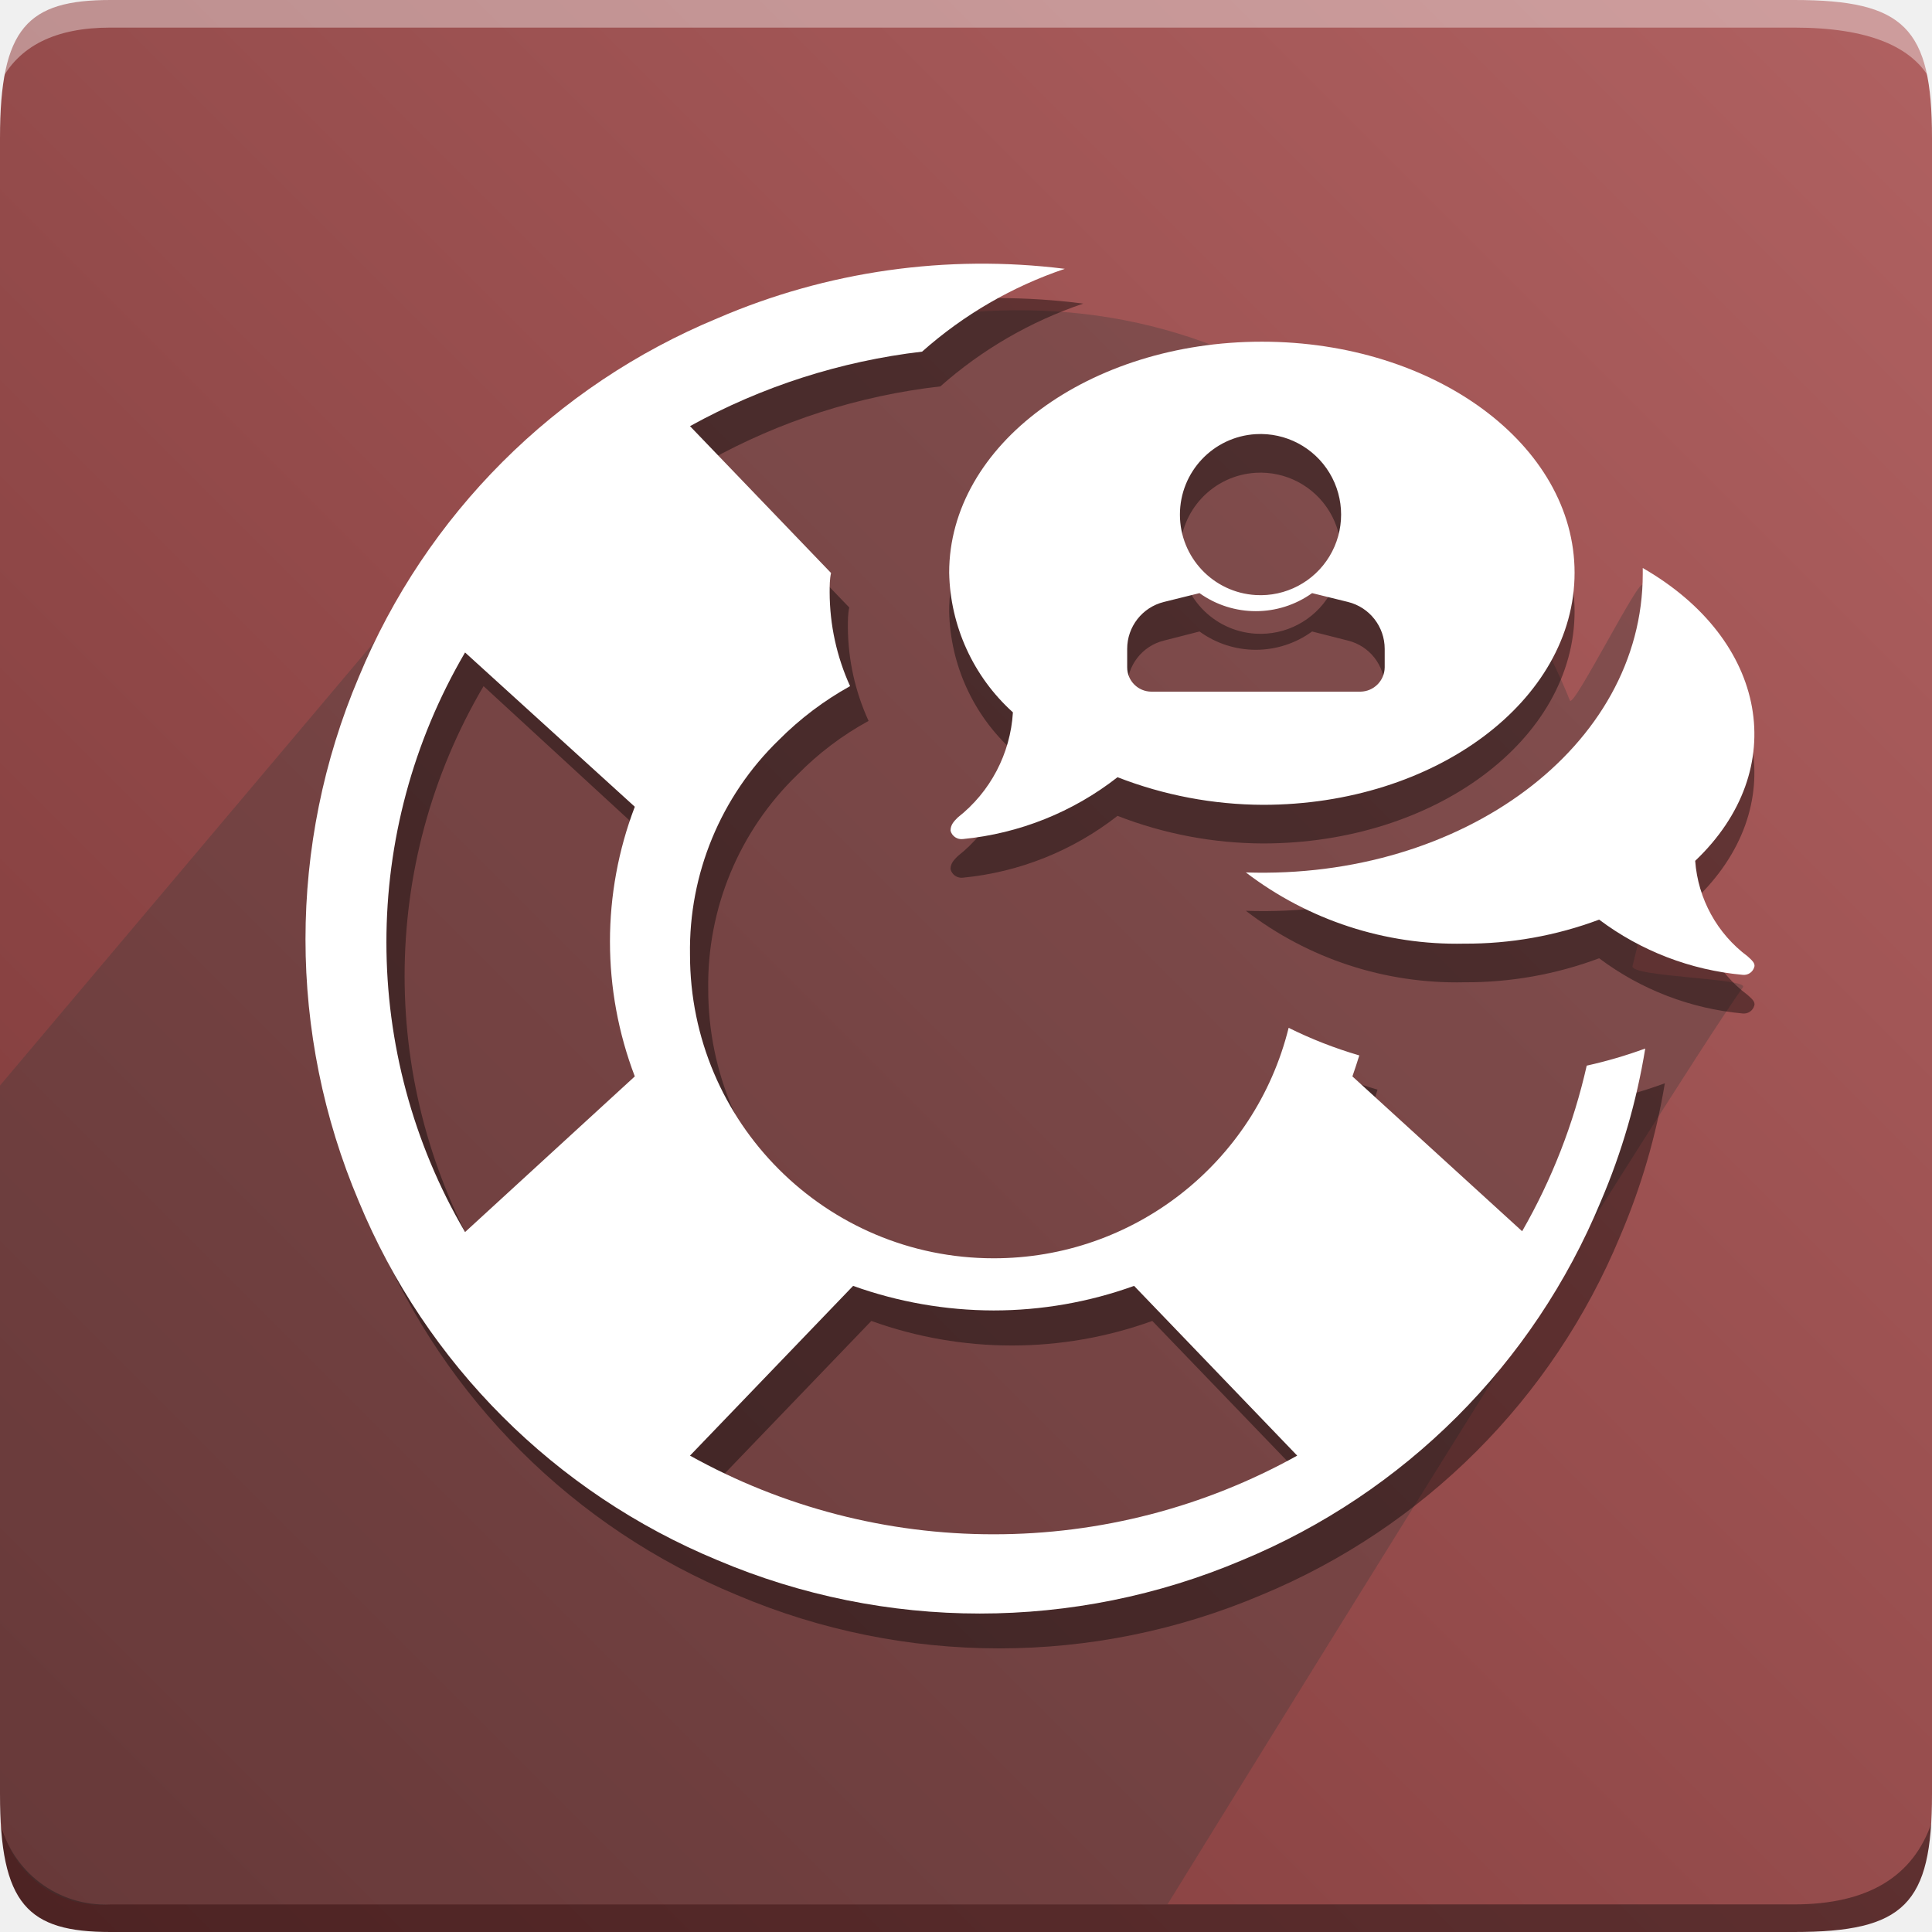
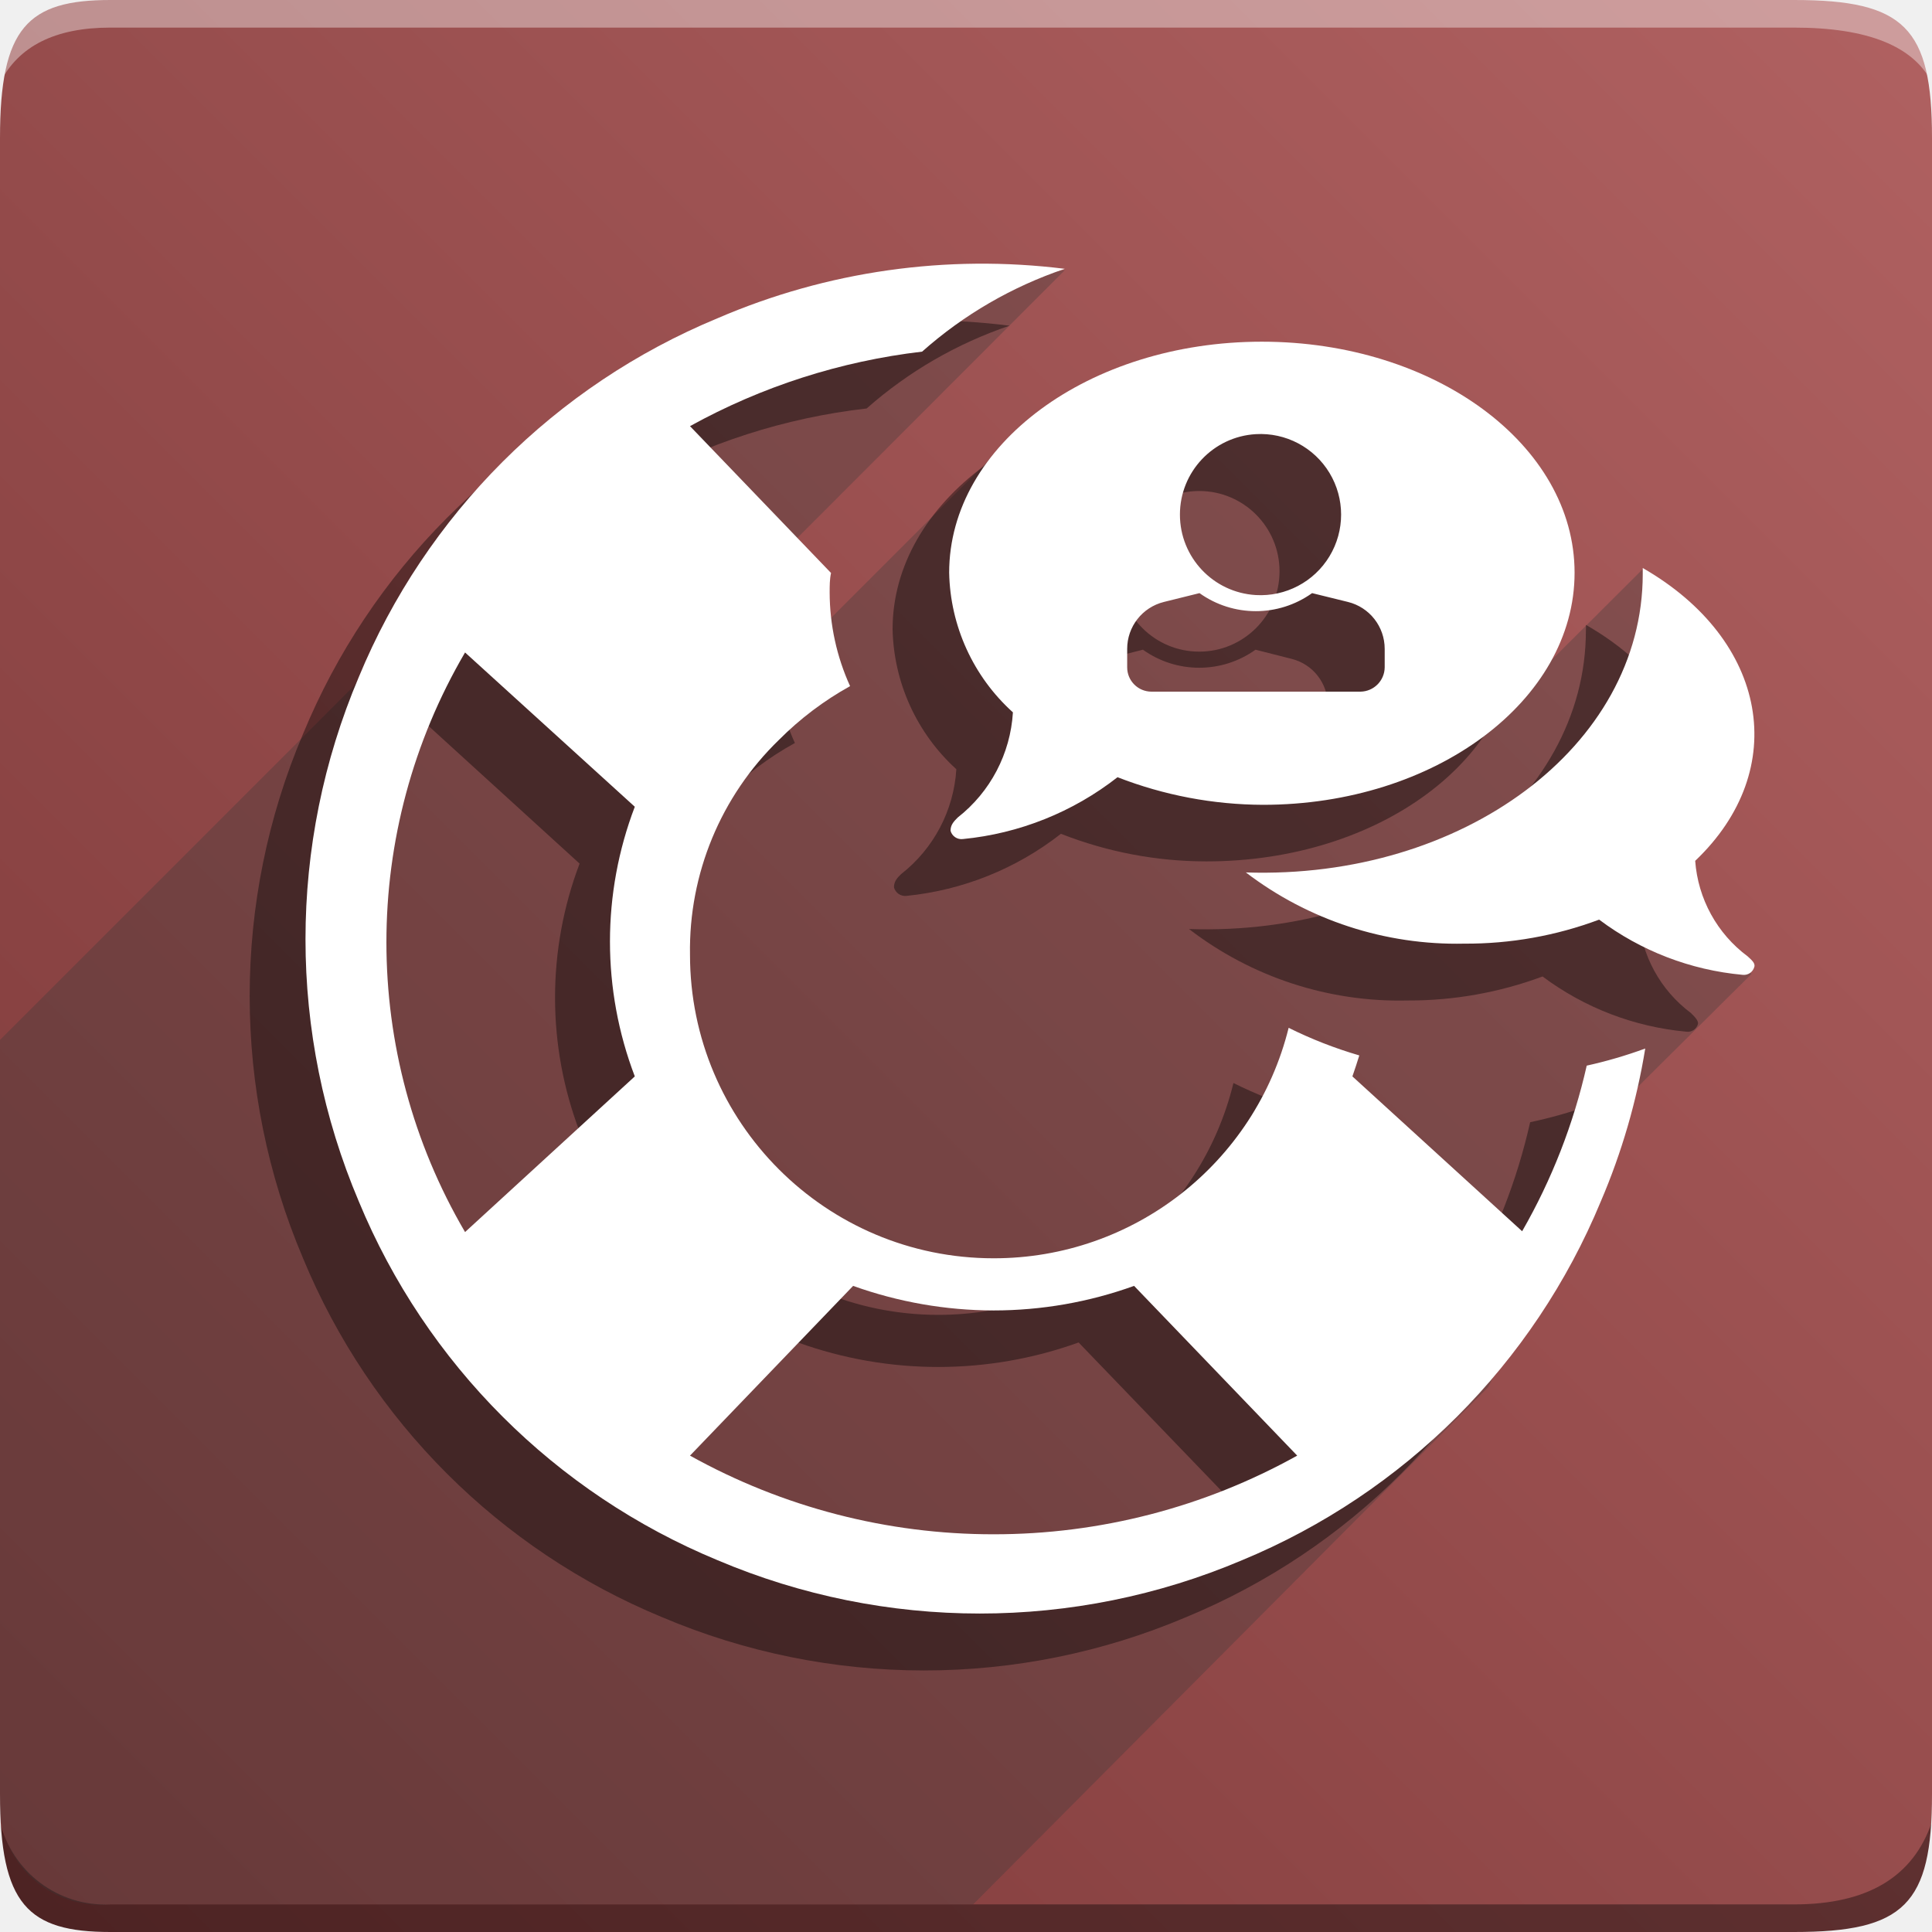
<svg xmlns="http://www.w3.org/2000/svg" id="Layer_1" data-name="Layer 1" viewBox="0 0 70 70">
  <defs>
    <mask id="mask" x="0" y="0" width="70" height="70" maskUnits="userSpaceOnUse">
      <g id="b">
        <path id="a" d="M4,0H65c4,0,5,1,5,5V65c0,4-1,5-5,5H4c-3,0-4-1-4-5V5C0,1,1,0,4,0Z" fill="#fff" fill-rule="evenodd" />
      </g>
    </mask>
    <linearGradient id="linear-gradient" x1="-996.17" y1="568.8" x2="-997.17" y2="567.8" gradientTransform="matrix(70, 0, 0, -70, 69801.64, 39816)" gradientUnits="userSpaceOnUse">
      <stop offset="0" stop-color="#b06161" />
      <stop offset="0.46" stop-color="#984e4e" />
      <stop offset="1" stop-color="#7c3838" />
    </linearGradient>
  </defs>
  <g mask="url(#mask)">
    <g>
      <path d="M0,0H70V70H0Z" fill-rule="evenodd" fill="url(#linear-gradient)" />
      <path d="M4,1H65c2.67,0,4.33.67,5,2V0H0V3C.67,1.67,2,1,4,1Z" fill="#fff" fill-opacity="0.38" fill-rule="evenodd" />
      <path d="M4,69H65c2.67,0,4.33-1,5-3v4H0V66A3.92,3.92,0,0,0,4,69Z" fill-opacity="0.38" fill-rule="evenodd" />
-       <path d="M4,69a3.66,3.66,0,0,1-4-4V39.33L18,18Q38,5,51,17a22.65,22.65,0,0,1,5.88,8.38c.12.32,2.53-4.5,2.64-4.18,1.27,3.77,1.15,7.76-.37,13.8-.1.4,4.23.44,4,.77C60.34,39.73,42.3,69,42.3,69Z" fill="#393939" fill-rule="evenodd" opacity="0.32" style="isolation: isolate" />
+       <path d="M4,69a3.66,3.66,0,0,1-4-4V37.68L12.82,24.86A36.91,36.91,0,0,1,38.58,9.79l-9.69,9.7,1.12,3,6.74-6.74c7.84-3.68,15.19-5.05,19.43,8.2l3.34-3.33.25,10.85,3.69,3.82-4.11,4.08L53.92,50.26,35.26,69Z" fill="#393939" fill-rule="evenodd" opacity="0.32" style="isolation: isolate" />
      <g>
        <g opacity="0.4">
-           <path d="M58.16,39.88a21.51,21.51,0,0,1-2.35,6l-6.15-5.64c.1-.25.17-.5.25-.76a15.45,15.45,0,0,1-2.55-1,11,11,0,0,1-10.7,8.36,11,11,0,0,1-11-11,10.58,10.58,0,0,1,3.23-7.77,11,11,0,0,1,2.58-1.95,8.26,8.26,0,0,1-.75-3.4c0-.24,0-.48.05-.71l-5.11-5.31A22.53,22.53,0,0,1,34.07,14a15.08,15.08,0,0,1,5.18-3,24.3,24.3,0,0,0-3.09-.2,23.9,23.9,0,0,0-9.51,1.94,24.16,24.16,0,0,0-13,13.05,24.3,24.3,0,0,0,0,19,24.1,24.1,0,0,0,13.05,13,24.3,24.3,0,0,0,19,0,24,24,0,0,0,13-13,24.08,24.08,0,0,0,1.62-5.54A16.94,16.94,0,0,1,58.16,39.88Zm-34.5.34-6.14,5.64a20.7,20.7,0,0,1,0-21l6.14,5.65a13.83,13.83,0,0,0,0,9.71Zm13,16.64a22.61,22.61,0,0,1-11-2.85l5.91-6.15a15,15,0,0,0,10.18,0L47.66,54A22.58,22.58,0,0,1,36.66,56.86Z" fill-rule="evenodd" />
+           <path d="M55.44,40.66a21.21,21.21,0,0,1-2.35,6L47,41c.09-.25.16-.5.24-.76a15.45,15.45,0,0,1-2.55-1A11,11,0,0,1,34,47.64a11,11,0,0,1-11-11,10.57,10.57,0,0,1,3.22-7.77,11.24,11.24,0,0,1,2.58-1.95,8.25,8.25,0,0,1-.74-3.4,5.65,5.65,0,0,1,0-.71L23,17.5a22.49,22.49,0,0,1,8.4-2.7,15.17,15.17,0,0,1,5.18-3,26.12,26.12,0,0,0-3.08-.2,24,24,0,0,0-9.52,1.94,24.1,24.1,0,0,0-13,13.05,24.3,24.3,0,0,0,0,19,24,24,0,0,0,13,13,24.3,24.3,0,0,0,19,0,24,24,0,0,0,13-13,23.6,23.6,0,0,0,1.62-5.54A16.94,16.94,0,0,1,55.44,40.66ZM21,41,14.8,46.64a20.77,20.77,0,0,1,0-21L21,31.29A13.69,13.69,0,0,0,21,41ZM34,57.64a22.58,22.58,0,0,1-11-2.85l5.91-6.15a15,15,0,0,0,10.17,0L45,54.79A22.61,22.61,0,0,1,34,57.64Z" fill-rule="evenodd" />
+           <path id="e" d="M43.71,31.21a14.41,14.41,0,0,1-5.27-1,10.83,10.83,0,0,1-5.6,2.25.42.42,0,0,1-.45-.31c0-.2.1-.33.26-.48a5.23,5.23,0,0,0,2-3.8,7.06,7.06,0,0,1-2.31-5.07c0-4.62,5.07-8.37,11.33-8.37S55,18.22,55,22.84,50,31.21,43.71,31.21Zm-.26-13.42a2.91,2.91,0,1,0,0,5.82h0a2.91,2.91,0,0,0,0-5.82Zm3.34,6.08-1.3-.33a3.51,3.51,0,0,1-4.08,0l-1.3.33a1.73,1.73,0,0,0-1.32,1.69v.68a.87.87,0,0,0,.87.87h7.58a.87.87,0,0,0,.87-.87v-.68A1.73,1.73,0,0,0,46.79,23.87ZM61.26,36.7a4.74,4.74,0,0,1-1.89-3.46c3.48-3.3,2.64-8-1.91-10.6a1.34,1.34,0,0,1,0,.2c0,6.28-6.56,11.09-14.38,10.82A12.5,12.5,0,0,0,51,36.25a13.9,13.9,0,0,0,4.89-.87,10.26,10.26,0,0,0,5.21,2,.38.38,0,0,0,.42-.28C61.55,37,61.41,36.84,61.26,36.7Z" />
        </g>
-         <path d="M57.49,38.61a21.6,21.6,0,0,1-2.34,6L49,39c.09-.25.17-.51.25-.76a15.59,15.59,0,0,1-2.56-1A11,11,0,0,1,36,45.59a11,11,0,0,1-11-11,10.59,10.59,0,0,1,3.22-7.78,11.53,11.53,0,0,1,2.58-1.95,8.24,8.24,0,0,1-.74-3.39c0-.24,0-.48.05-.71L25,15.44a22.9,22.9,0,0,1,8.41-2.7,15,15,0,0,1,5.17-3A24.2,24.2,0,0,0,26,11.53a24,24,0,0,0-13,13,24.33,24.33,0,0,0,0,19,24,24,0,0,0,13,13,24.33,24.33,0,0,0,19,0,24,24,0,0,0,13-13,23.71,23.71,0,0,0,1.61-5.54A16.53,16.53,0,0,1,57.49,38.61ZM23,39l-6.15,5.64a20.77,20.77,0,0,1,0-21L23,29.23A13.71,13.71,0,0,0,23,39ZM36,55.59a22.58,22.58,0,0,1-11-2.85l5.91-6.15a15.16,15.16,0,0,0,5.09.89,15,15,0,0,0,5.09-.89L47,52.74A22.58,22.58,0,0,1,36,55.59Z" fill="#fff" fill-rule="evenodd" />
-       </g>
-       <g>
-         <g opacity="0.4">
-           <path id="d" d="M45.76,30.56a14.66,14.66,0,0,1-5.27-1,10.78,10.78,0,0,1-5.6,2.24.41.41,0,0,1-.45-.31c0-.2.11-.32.26-.47a5.24,5.24,0,0,0,2-3.81,7,7,0,0,1-2.31-5.06c0-4.63,5.07-8.37,11.33-8.37s11.33,3.74,11.33,8.37S52,30.56,45.76,30.56ZM45.5,17.13a2.92,2.92,0,0,0,0,5.83h0a2.92,2.92,0,1,0,0-5.83Zm3.34,6.08-1.3-.33a3.47,3.47,0,0,1-4.08,0l-1.29.33a1.75,1.75,0,0,0-1.33,1.7v.67a.87.87,0,0,0,.88.87h7.57a.88.88,0,0,0,.88-.87v-.67A1.75,1.75,0,0,0,48.84,23.21ZM63.32,36.05a4.76,4.76,0,0,1-1.9-3.46c3.48-3.31,2.64-8-1.9-10.61v.21C59.52,28.46,53,33.27,45.14,33a12.53,12.53,0,0,0,7.91,2.59,13.72,13.72,0,0,0,4.89-.87,10.2,10.2,0,0,0,5.2,2,.39.39,0,0,0,.42-.28C63.61,36.29,63.46,36.18,63.32,36.05Z" />
+         <g>
+           <path d="M57.49,38.61a21.6,21.6,0,0,1-2.34,6L49,39c.09-.25.17-.51.25-.76a15.59,15.59,0,0,1-2.56-1A11,11,0,0,1,36,45.59a11,11,0,0,1-11-11,10.59,10.59,0,0,1,3.22-7.78,11.53,11.53,0,0,1,2.58-1.95,8.24,8.24,0,0,1-.74-3.39c0-.24,0-.48.05-.71L25,15.44a22.9,22.9,0,0,1,8.41-2.7,15,15,0,0,1,5.17-3A24.2,24.2,0,0,0,26,11.53a24,24,0,0,0-13,13,24.33,24.33,0,0,0,0,19,24,24,0,0,0,13,13,24.33,24.33,0,0,0,19,0,24,24,0,0,0,13-13,23.71,23.71,0,0,0,1.61-5.54A16.53,16.53,0,0,1,57.49,38.61ZM23,39l-6.15,5.64a20.77,20.77,0,0,1,0-21L23,29.23A13.71,13.71,0,0,0,23,39ZM36,55.59a22.58,22.58,0,0,1-11-2.85l5.91-6.15a15.16,15.16,0,0,0,5.09.89,15,15,0,0,0,5.09-.89L47,52.74A22.58,22.58,0,0,1,36,55.59Z" fill="#fff" fill-rule="evenodd" />
+           <path id="e-2" data-name="e" d="M45.76,29.16a14.66,14.66,0,0,1-5.27-1,10.78,10.78,0,0,1-5.6,2.24.41.41,0,0,1-.45-.3c0-.21.11-.33.26-.48a5.24,5.24,0,0,0,2-3.81,7,7,0,0,1-2.31-5.06c0-4.63,5.07-8.37,11.33-8.37s11.33,3.74,11.33,8.37S52,29.16,45.76,29.16ZM45.5,15.73a2.92,2.92,0,0,0,0,5.83h0a2.92,2.92,0,1,0,0-5.83Zm3.34,6.08-1.3-.32a3.51,3.51,0,0,1-4.08,0l-1.29.32a1.75,1.75,0,0,0-1.33,1.7v.67a.88.88,0,0,0,.88.88h7.57a.89.89,0,0,0,.88-.88v-.67A1.75,1.75,0,0,0,48.84,21.81ZM63.32,34.65a4.74,4.74,0,0,1-1.9-3.46c3.48-3.31,2.64-8-1.9-10.61v.21c0,6.27-6.55,11.08-14.38,10.82a12.58,12.58,0,0,0,7.91,2.58,13.72,13.72,0,0,0,4.89-.87,10.2,10.2,0,0,0,5.2,2,.39.39,0,0,0,.42-.28C63.61,34.9,63.46,34.78,63.32,34.65Z" fill="#fff" />
        </g>
-         <path id="e" d="M45.76,29.16a14.66,14.66,0,0,1-5.27-1,10.78,10.78,0,0,1-5.6,2.24.41.41,0,0,1-.45-.3c0-.21.11-.33.26-.48a5.24,5.24,0,0,0,2-3.81,7,7,0,0,1-2.31-5.06c0-4.63,5.07-8.37,11.33-8.37s11.33,3.74,11.33,8.37S52,29.16,45.76,29.16ZM45.5,15.73a2.92,2.92,0,0,0,0,5.83h0a2.92,2.92,0,1,0,0-5.83Zm3.34,6.08-1.3-.32a3.51,3.51,0,0,1-4.08,0l-1.29.32a1.75,1.75,0,0,0-1.33,1.7v.67a.88.88,0,0,0,.88.88h7.57a.89.89,0,0,0,.88-.88v-.67A1.75,1.75,0,0,0,48.84,21.81ZM63.32,34.65a4.74,4.74,0,0,1-1.9-3.46c3.48-3.31,2.64-8-1.9-10.61v.21c0,6.27-6.55,11.08-14.38,10.82a12.58,12.58,0,0,0,7.91,2.58,13.72,13.72,0,0,0,4.89-.87,10.2,10.2,0,0,0,5.2,2,.39.39,0,0,0,.42-.28C63.61,34.9,63.46,34.78,63.32,34.65Z" fill="#fff" />
      </g>
    </g>
  </g>
</svg>
